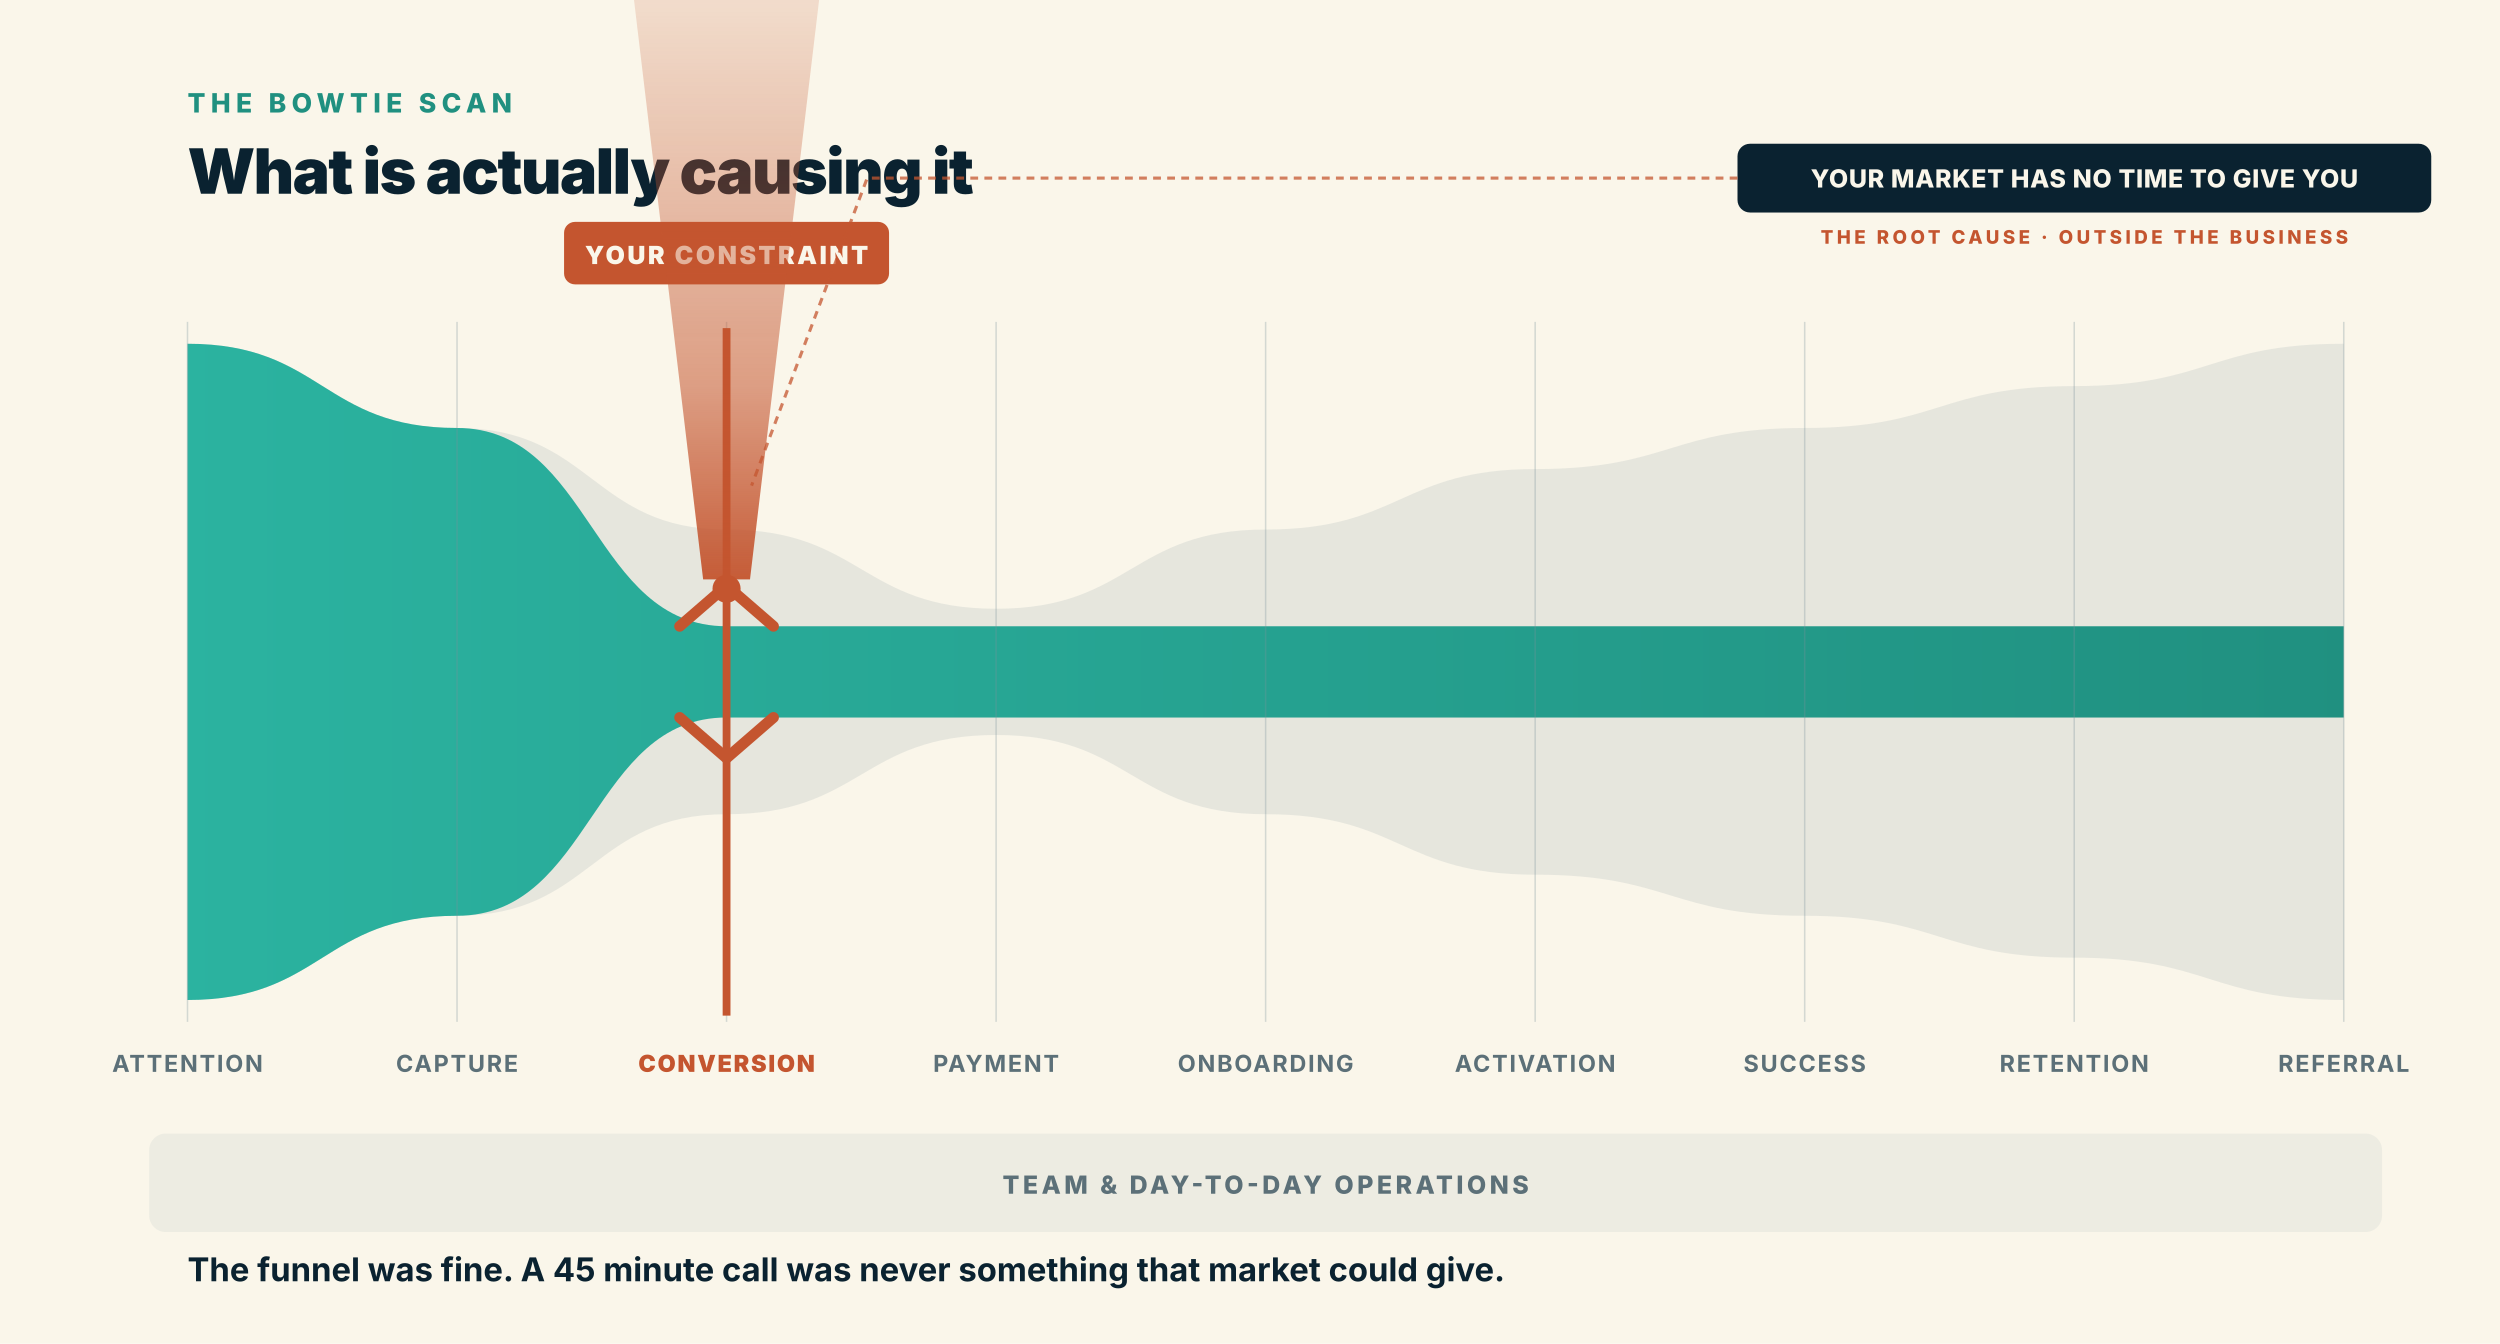
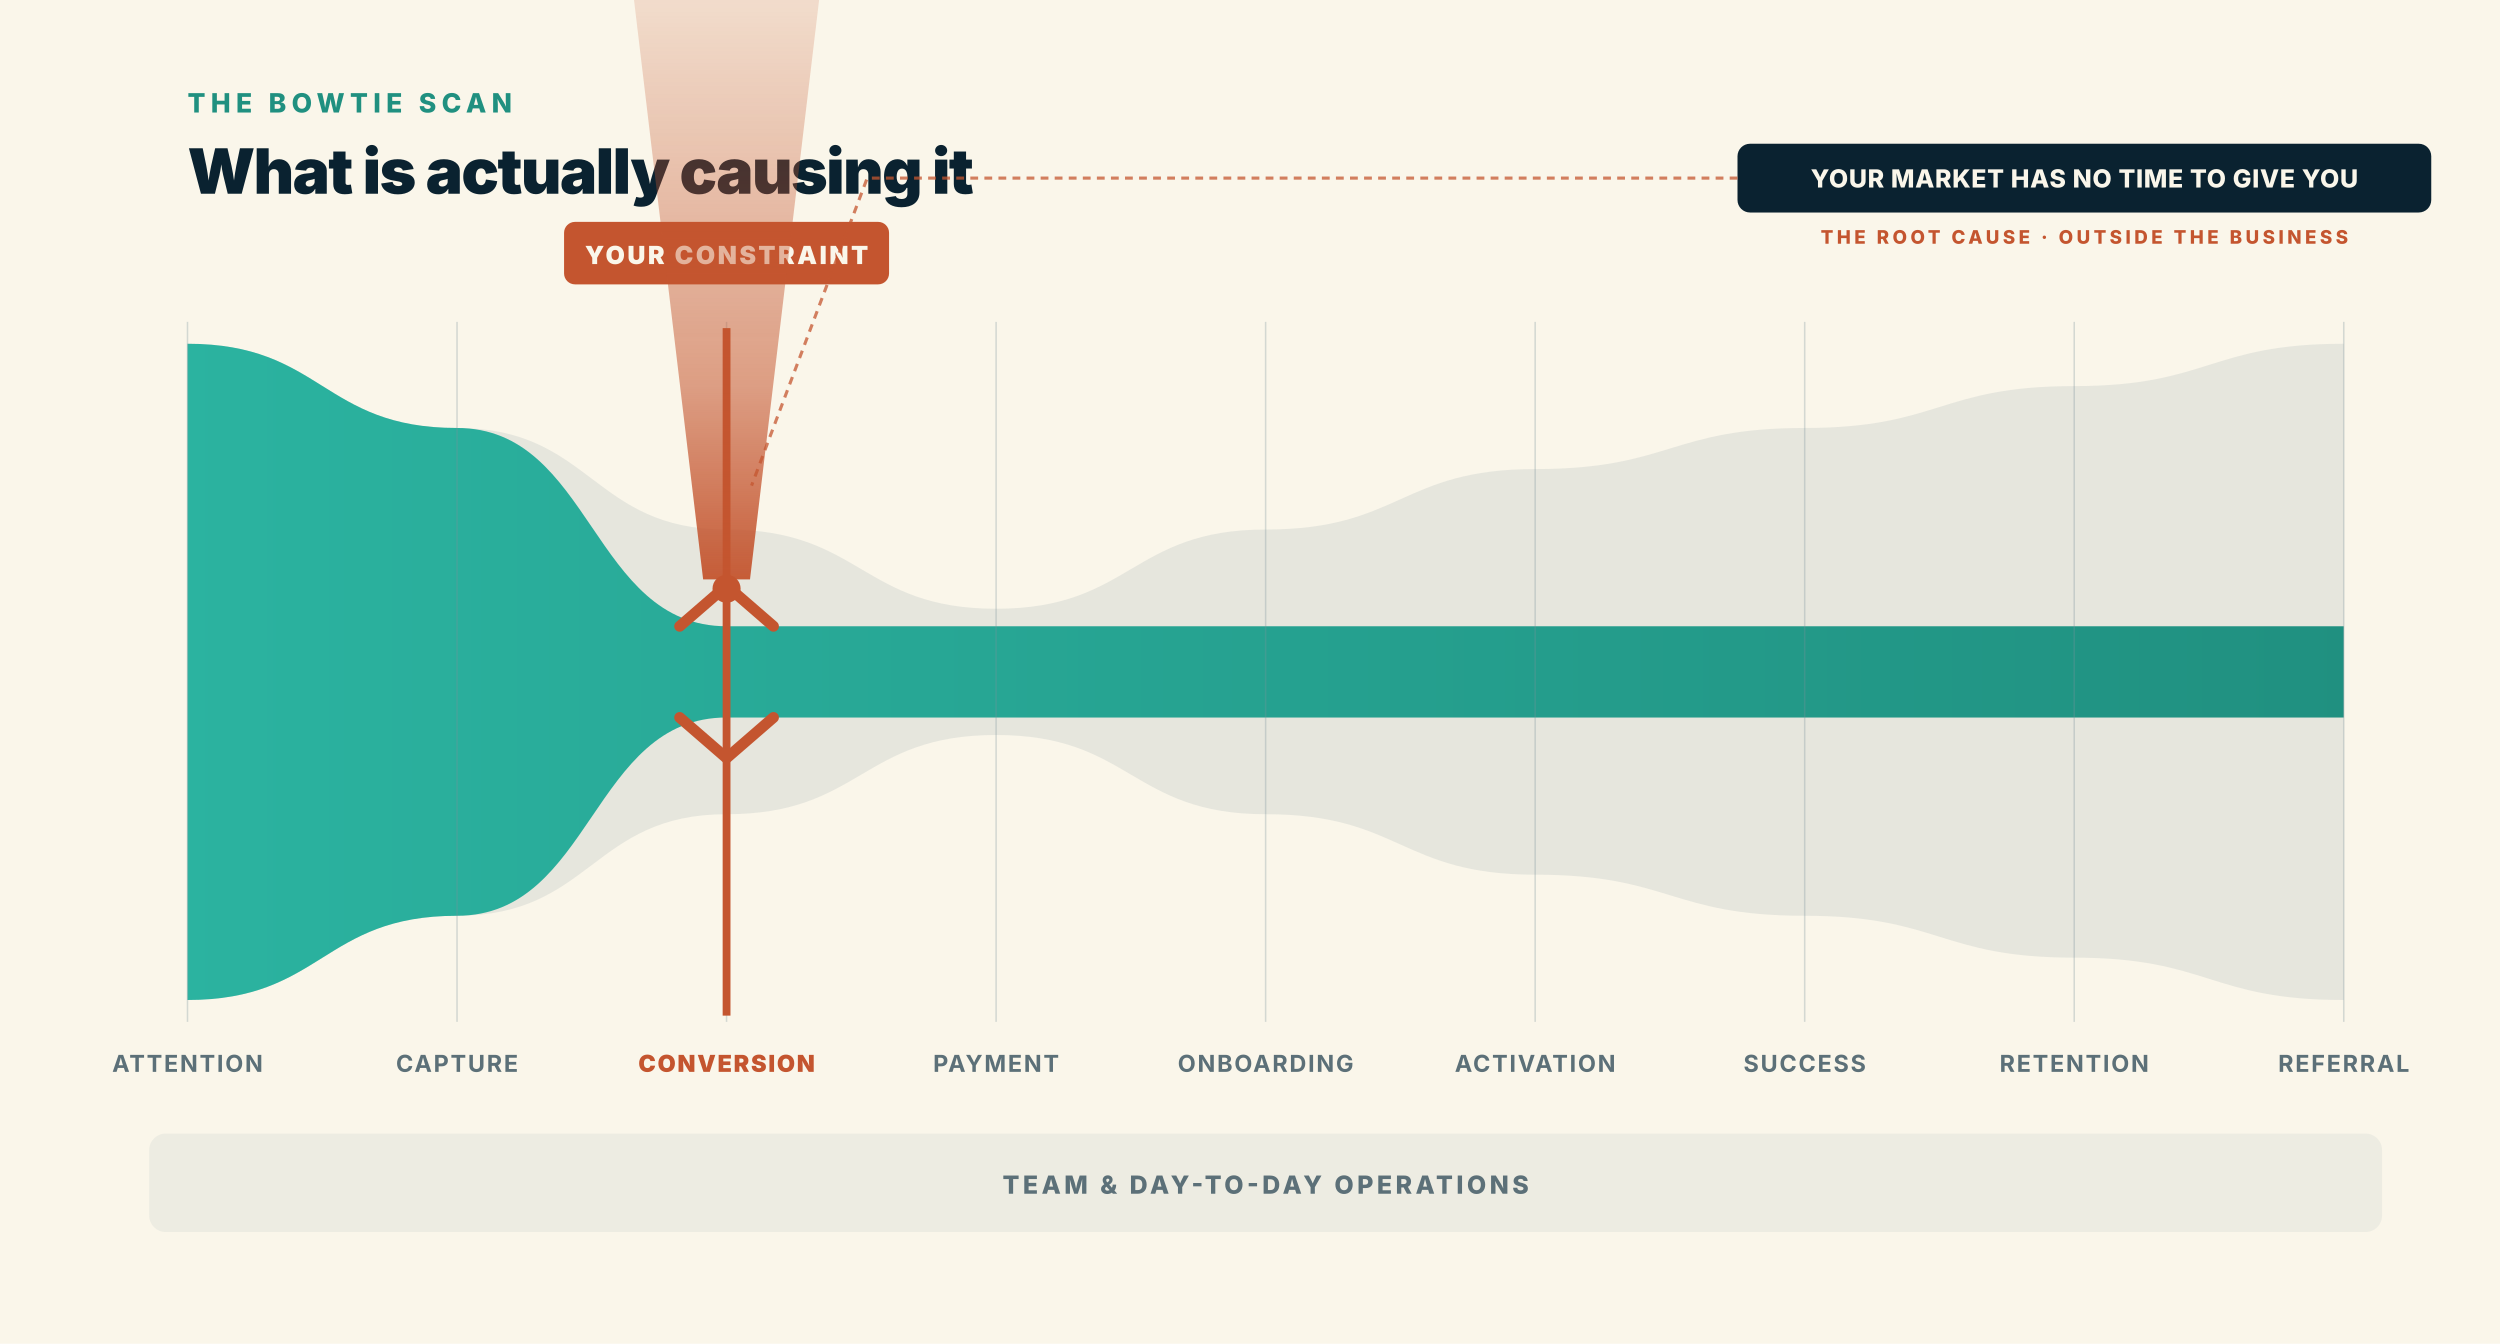
<svg xmlns="http://www.w3.org/2000/svg" viewBox="0 0 1600 860" width="1600" height="860" font-family="Inter, ui-sans-serif, system-ui, sans-serif">
  <rect width="1600" height="860" fill="#FAF6EA" />
  <path d="M 120.0 220.0 C 206.2 220.0 206.2 273.9 292.5 273.9 C 378.8 273.9 378.8 338.9 465.0 338.9 C 551.2 338.9 551.2 389.6 637.5 389.6 C 723.8 389.6 723.8 338.9 810.0 338.9 C 896.2 338.9 896.2 300.2 982.5 300.2 C 1068.8 300.2 1068.8 273.9 1155.0 273.9 C 1241.2 273.9 1241.2 247.1 1327.5 247.1 C 1413.8 247.1 1413.8 220.0 1500.0 220.0 L 1500.0 640.0 C 1413.8 640.0 1413.8 612.9 1327.5 612.9 C 1241.2 612.9 1241.2 586.1 1155.0 586.1 C 1068.8 586.1 1068.8 559.8 982.5 559.8 C 896.2 559.8 896.2 521.1 810.0 521.1 C 723.8 521.1 723.8 470.4 637.5 470.4 C 551.2 470.4 551.2 521.1 465.0 521.1 C 378.8 521.1 378.8 586.1 292.5 586.1 C 206.2 586.1 206.2 640.0 120.0 640.0 Z" fill="#7A9199" opacity="0.16" />
  <defs>
    <linearGradient id="g" x1="0" y1="0" x2="1" y2="0">
      <stop offset="0%" stop-color="#2BB3A0" />
      <stop offset="100%" stop-color="#209080" />
    </linearGradient>
  </defs>
  <path d="M 120.0 220.0 C 206.2 220.0 206.2 273.9 292.5 273.9 C 378.8 273.9 378.8 400.8 465.0 400.8 C 551.2 400.8 551.2 400.8 637.5 400.8 C 723.8 400.8 723.8 400.8 810.0 400.8 C 896.2 400.8 896.2 400.8 982.5 400.8 C 1068.8 400.8 1068.8 400.8 1155.0 400.8 C 1241.2 400.8 1241.2 400.8 1327.5 400.8 C 1413.8 400.8 1413.8 400.8 1500.0 400.8 L 1500.0 459.2 C 1413.8 459.2 1413.8 459.2 1327.5 459.2 C 1241.2 459.2 1241.2 459.2 1155.0 459.2 C 1068.8 459.2 1068.8 459.2 982.5 459.2 C 896.2 459.2 896.2 459.2 810.0 459.2 C 723.8 459.2 723.8 459.2 637.5 459.2 C 551.2 459.2 551.2 459.2 465.0 459.2 C 378.8 459.2 378.8 586.1 292.5 586.1 C 206.2 586.1 206.2 640.0 120.0 640.0 Z" fill="url(#g)" />
  <text x="120" y="72" font-size="17" font-weight="800" letter-spacing="3.4" fill="#209080">THE BOWTIE SCAN</text>
  <text x="120" y="124" font-size="40" font-weight="900" fill="#0A2230" letter-spacing="-1">What is actually causing it</text>
  <line x1="120.0" y1="206.0" x2="120.0" y2="654.0" stroke="#7A9199" stroke-width="1" opacity="0.30" />
  <text x="120.0" y="686" font-size="15" font-weight="700" fill="#5C7078" text-anchor="middle" letter-spacing="1.1">ATTENTION</text>
  <line x1="292.5" y1="206.0" x2="292.5" y2="654.0" stroke="#7A9199" stroke-width="1" opacity="0.30" />
  <text x="292.5" y="686" font-size="15" font-weight="700" fill="#5C7078" text-anchor="middle" letter-spacing="1.1">CAPTURE</text>
  <line x1="465.0" y1="206.0" x2="465.0" y2="654.0" stroke="#7A9199" stroke-width="1" opacity="0.30" />
  <text x="465.0" y="686" font-size="15" font-weight="900" fill="#C4552F" text-anchor="middle" letter-spacing="1.1">CONVERSION</text>
  <line x1="637.5" y1="206.0" x2="637.5" y2="654.0" stroke="#7A9199" stroke-width="1" opacity="0.30" />
  <text x="637.5" y="686" font-size="15" font-weight="700" fill="#5C7078" text-anchor="middle" letter-spacing="1.1">PAYMENT</text>
  <line x1="810.0" y1="206.0" x2="810.0" y2="654.0" stroke="#7A9199" stroke-width="1" opacity="0.30" />
  <text x="810.0" y="686" font-size="15" font-weight="700" fill="#5C7078" text-anchor="middle" letter-spacing="1.1">ONBOARDING</text>
  <line x1="982.5" y1="206.0" x2="982.5" y2="654.0" stroke="#7A9199" stroke-width="1" opacity="0.30" />
  <text x="982.5" y="686" font-size="15" font-weight="700" fill="#5C7078" text-anchor="middle" letter-spacing="1.1">ACTIVATION</text>
  <line x1="1155.0" y1="206.0" x2="1155.0" y2="654.0" stroke="#7A9199" stroke-width="1" opacity="0.30" />
  <text x="1155.0" y="686" font-size="15" font-weight="700" fill="#5C7078" text-anchor="middle" letter-spacing="1.1">SUCCESS</text>
  <line x1="1327.5" y1="206.0" x2="1327.5" y2="654.0" stroke="#7A9199" stroke-width="1" opacity="0.30" />
  <text x="1327.5" y="686" font-size="15" font-weight="700" fill="#5C7078" text-anchor="middle" letter-spacing="1.1">RETENTION</text>
  <line x1="1500.0" y1="206.0" x2="1500.0" y2="654.0" stroke="#7A9199" stroke-width="1" opacity="0.30" />
  <text x="1500.0" y="686" font-size="15" font-weight="700" fill="#5C7078" text-anchor="middle" letter-spacing="1.1">REFERRAL</text>
  <line x1="465.0" y1="210.0" x2="465.0" y2="650.0" stroke="#C4552F" stroke-width="5" />
  <path d="M 435.0 400.8 L 465.0 374.8 L 495.0 400.8" fill="none" stroke="#C4552F" stroke-width="7" stroke-linecap="round" stroke-linejoin="round" />
  <path d="M 435.0 459.2 L 465.0 485.2 L 495.0 459.2" fill="none" stroke="#C4552F" stroke-width="7" stroke-linecap="round" stroke-linejoin="round" />
  <rect x="361.0" y="142.0" width="208" height="40" rx="7" fill="#C4552F" />
  <text x="465.0" y="169.0" font-size="16" font-weight="900" fill="#FAF6EA" text-anchor="middle" letter-spacing="1.6">YOUR CONSTRAINT</text>
  <rect x="96" y="726" width="1428" height="62" rx="10" fill="#7A9199" opacity="0.1" stroke="#7A9199" stroke-width="1" />
  <text x="810.0" y="764" font-size="16" font-weight="800" fill="#5C7078" text-anchor="middle" letter-spacing="2.2">TEAM &amp; DAY-TO-DAY OPERATIONS</text>
  <defs>
    <linearGradient id="bm" x1="0" y1="0" x2="0" y2="1">
      <stop offset="0%" stop-color="#C4552F" stop-opacity="0.10" />
      <stop offset="70%" stop-color="#C4552F" stop-opacity="0.55" />
      <stop offset="100%" stop-color="#C4552F" stop-opacity="0.95" />
    </linearGradient>
  </defs>
  <path d="M 401.0 -40 L 529.0 -40 L 480.0 370.8 L 450.0 370.8 Z" fill="url(#bm)" />
  <circle cx="465.0" cy="376.8" r="9" fill="#C4552F" />
  <rect x="1112" y="92" width="444" height="44" rx="8" fill="#0A2230" />
  <text x="1334.0" y="120" font-size="16" font-weight="800" fill="#FAF6EA" text-anchor="middle" letter-spacing="0.4">YOUR MARKET HAS NO TIME TO GIVE YOU</text>
  <text x="1334.0" y="156" font-size="12" font-weight="800" fill="#C4552F" text-anchor="middle" letter-spacing="2.2">THE ROOT CAUSE · OUTSIDE THE BUSINESS</text>
  <path d="M 1112.0 114 L 555.0 114 L 481.0 310.8" fill="none" stroke="#C4552F" stroke-width="2" stroke-dasharray="5 4" opacity="0.75" />
-   <text x="120" y="820" font-size="21" font-weight="700" fill="#0A2230">The funnel was fine. A 45 minute call was never something that market could give.</text>
</svg>
